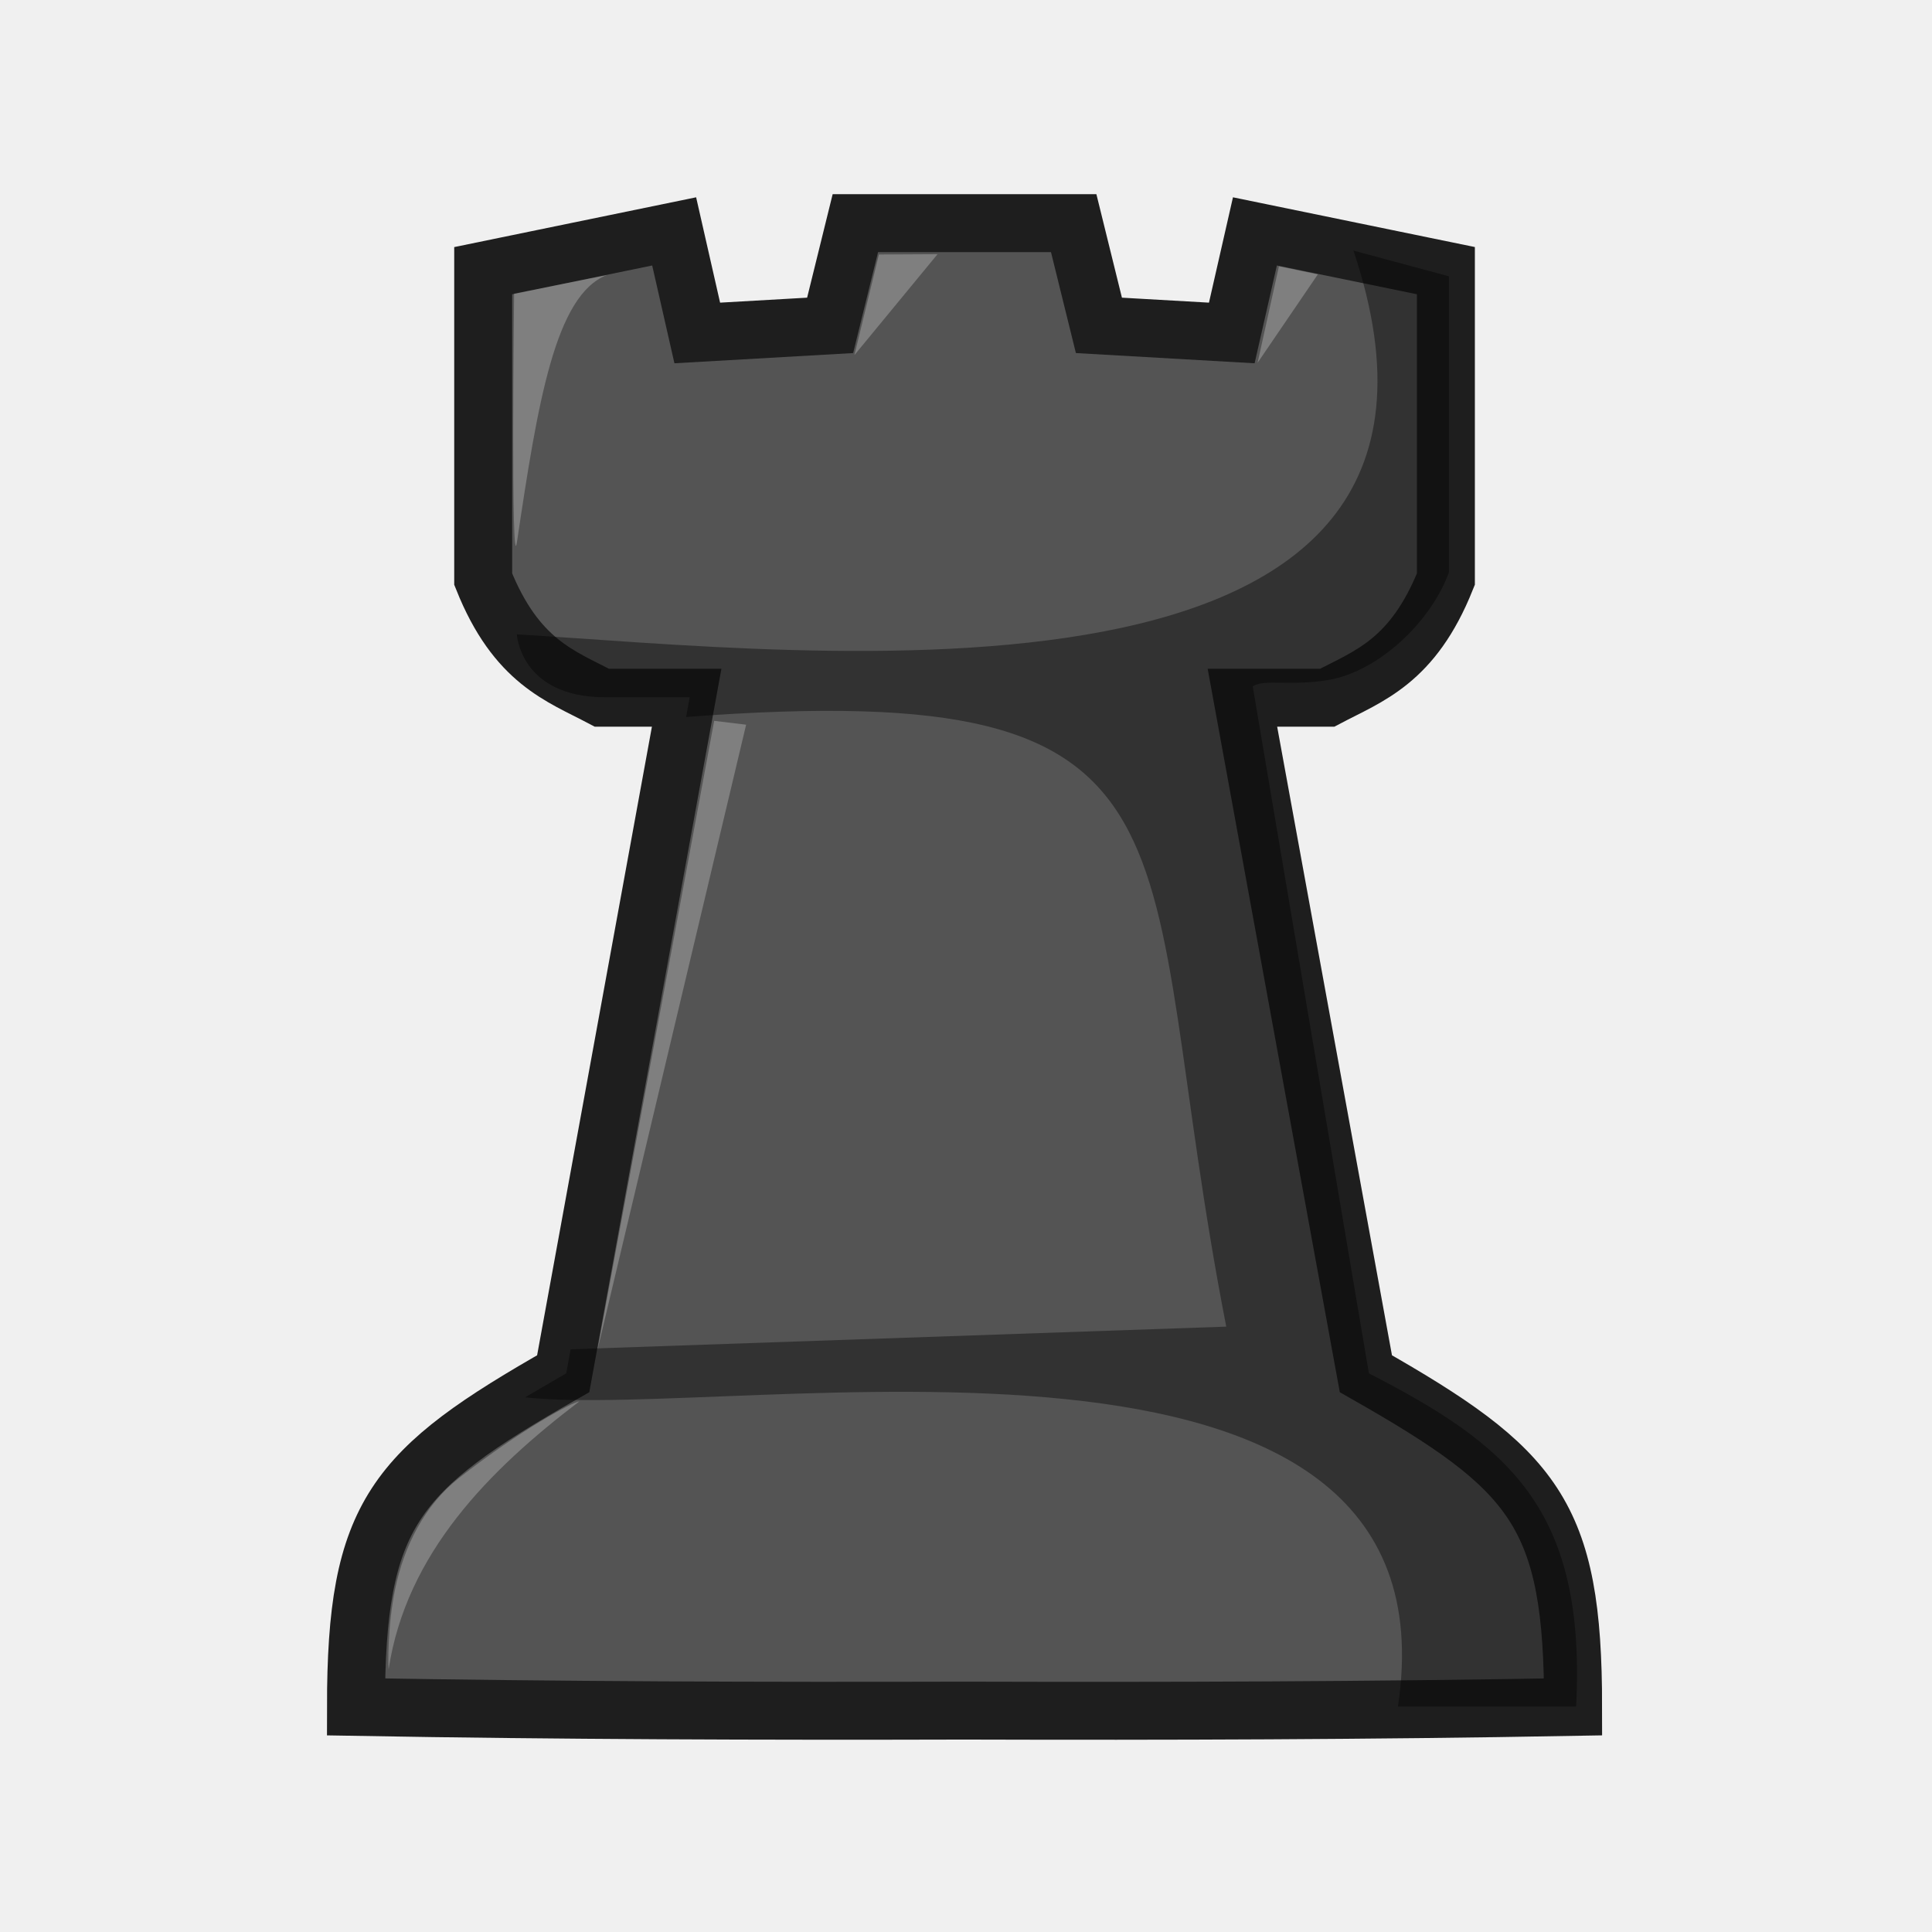
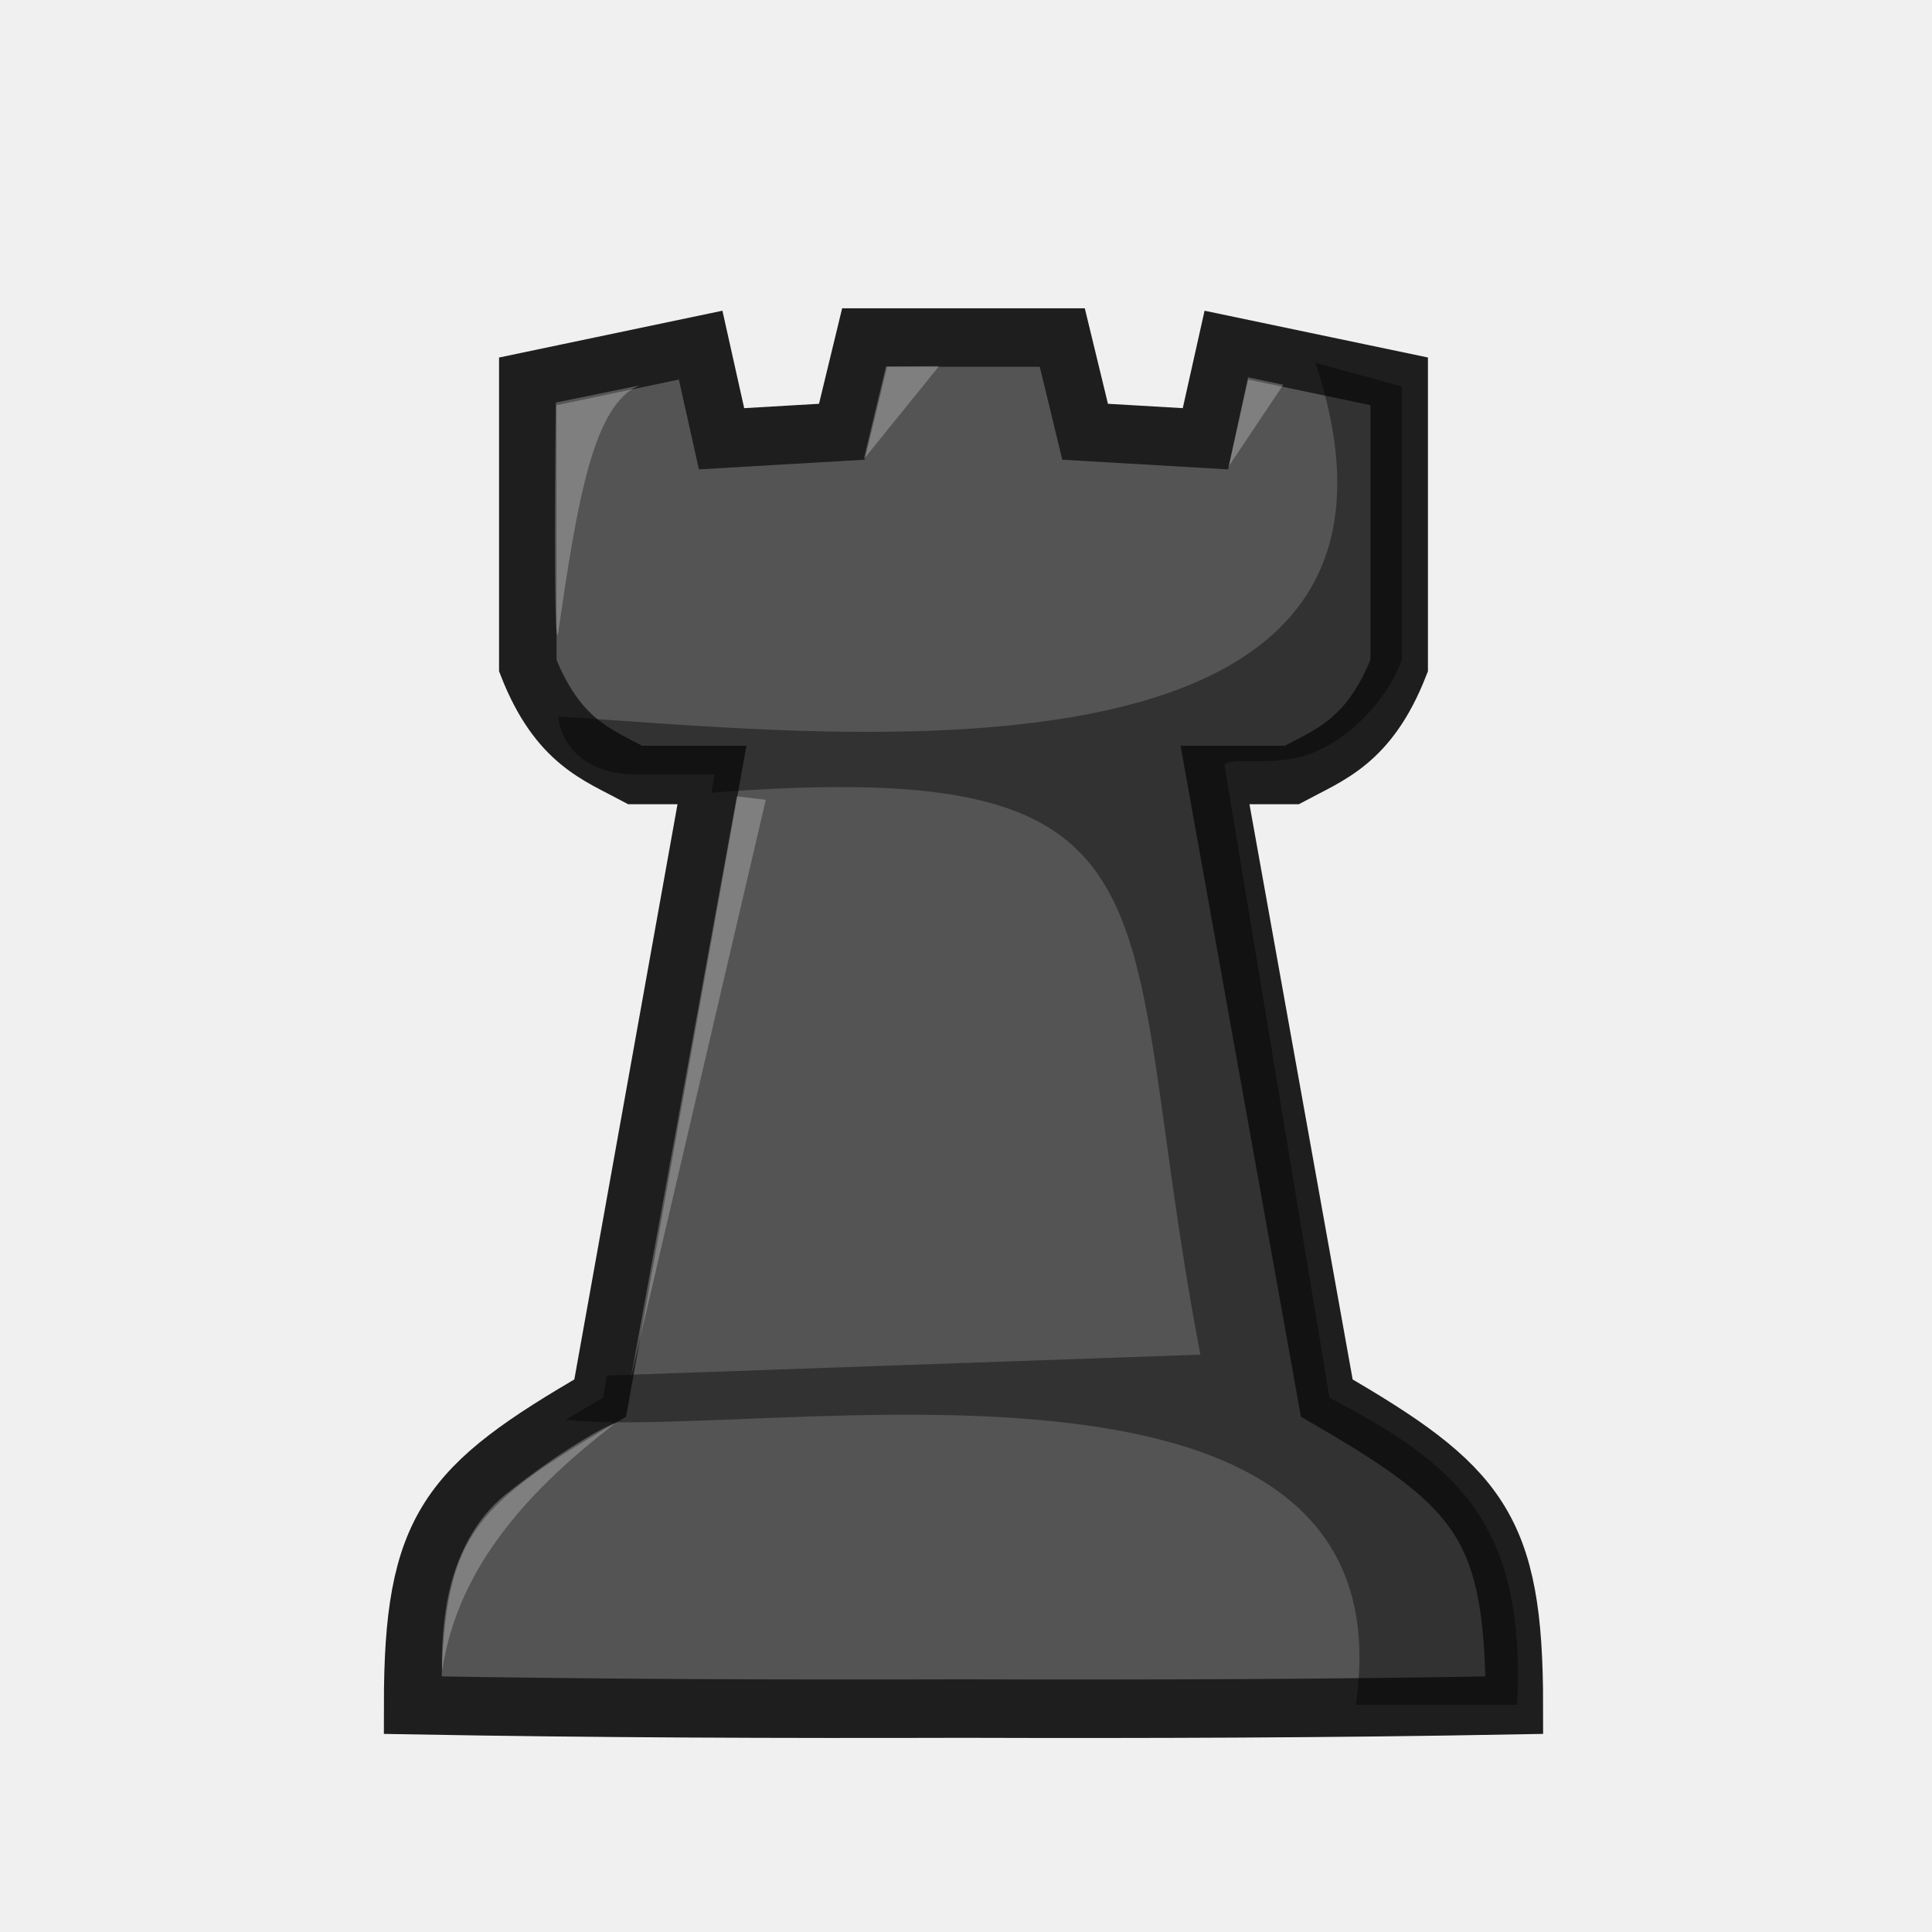
<svg xmlns="http://www.w3.org/2000/svg" width="50mm" height="50mm" clip-rule="evenodd" fill-rule="evenodd" image-rendering="optimizeQuality" shape-rendering="geometricPrecision" text-rendering="geometricPrecision" version="1.1" viewBox="0 0 50 50">
-   <g transform="matrix(1.015 0 0 1.0142 -3356.9 2164.5)" stroke-width=".986">
-     <path d="m3329.1-2128.5-0.643 2.608-3.388 0.194-0.589-2.592-4.869 1.003v7.871c0.845 2.112 1.967 2.466 3.027 3.026h2.161l-3.148 17.25c-4.314 2.456-5.284 3.57-5.284 8.502 5.173 0.091 10.345 0.108 15.517 0.094 5.172 0.015 10.344 0 15.517-0.094 0-4.933-0.97-6.046-5.284-8.502l-3.148-17.25h2.161c1.06-0.56 2.182-0.915 3.027-3.027v-7.871l-4.869-1.002-0.59 2.592-3.388-0.194-0.643-2.608h-2.783z" fill="#545454" stroke="#1e1e1e" stroke-width="1.478" />
+   <g transform="matrix(.91877 0 0 .93482 -3036.3 1998.5)" stroke-width="1.079">
+     <path d="m3329.1-2128.5-0.643 2.608-3.388 0.194-0.589-2.592-4.869 1.003v7.871c0.845 2.112 1.967 2.466 3.027 3.026h2.161l-3.148 17.25c-4.314 2.456-5.284 3.57-5.284 8.502 5.173 0.091 10.345 0.108 15.517 0.094 5.172 0.015 10.344 0 15.517-0.094 0-4.933-0.97-6.046-5.284-8.502l-3.148-17.25h2.161c1.06-0.56 2.182-0.915 3.027-3.027v-7.871l-4.869-1.002-0.59 2.592-3.388-0.194-0.643-2.608h-2.783z" fill="#545454" stroke="#1e1e1e" stroke-width="1.619" />
    <path d="m3341.8-2127.8c4.172 12.439-14.069 10.218-21.331 9.793 0 0 0.085 1.6 2.246 1.605h2.197-0.036l-0.092 0.503c13.852-1.045 11.329 3.047 13.773 15.557l-16.717 0.578-0.111 0.613-1.051 0.613c5.434 0.595 23.899-3.102 22.257 7.89h4.543c0.262-5.093-1.767-6.687-5.284-8.502l-2.962-17.531c0.3-0.194 0.959 0 1.922-0.161 1.28-0.213 2.624-1.483 3.08-2.747v-7.555z" opacity=".4" />
    <g fill="#fff">
      <path d="m3320.4-2126.7 2.364-0.475c-1.316 0.508-1.763 3.257-2.291 6.804-0.158 1.063-0.074-6.329-0.074-6.329z" opacity=".25" />
      <path d="m3329.7-2127.7-0.624 2.567 2.119-2.575z" opacity=".25" />
      <path d="m3339.9-2127.4-0.544 2.463 1.536-2.256z" opacity=".25" />
      <path d="m3325.5-2115.8-2.98 16.075 3.795-15.977z" opacity=".25" />
      <path d="m3317.2-2091.6c-0.014-0.046-0.034-1.082 0.166-2.048 0.227-1.094 0.757-2.146 1.619-2.824 1.591-1.25 2.925-1.957 3.076-1.961-2.29 1.742-4.41 3.873-4.861 6.833z" opacity=".25" />
    </g>
  </g>
</svg>
